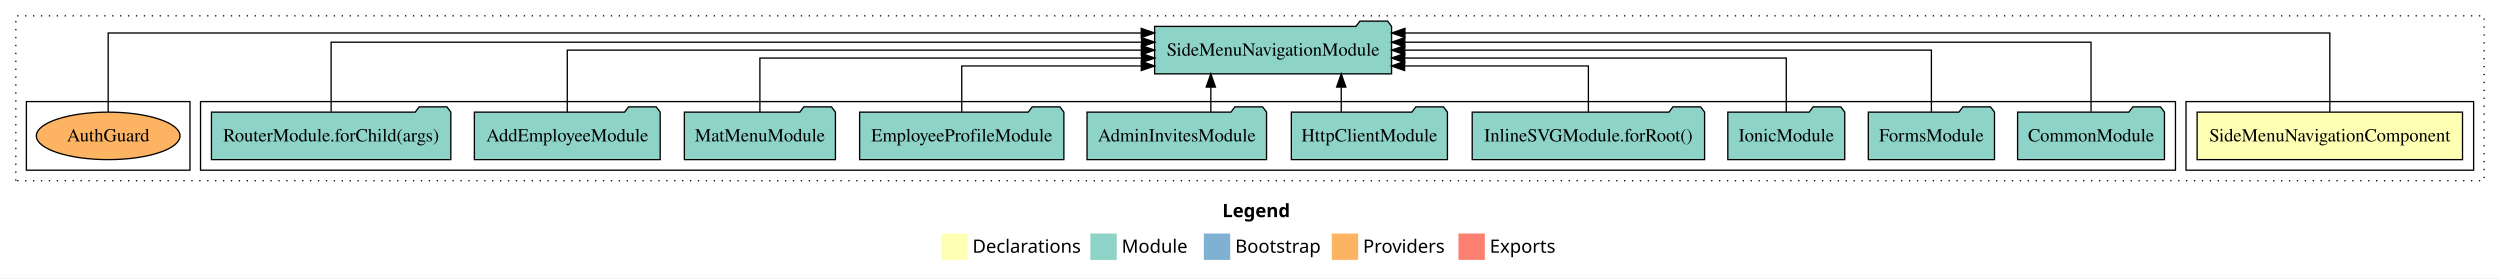
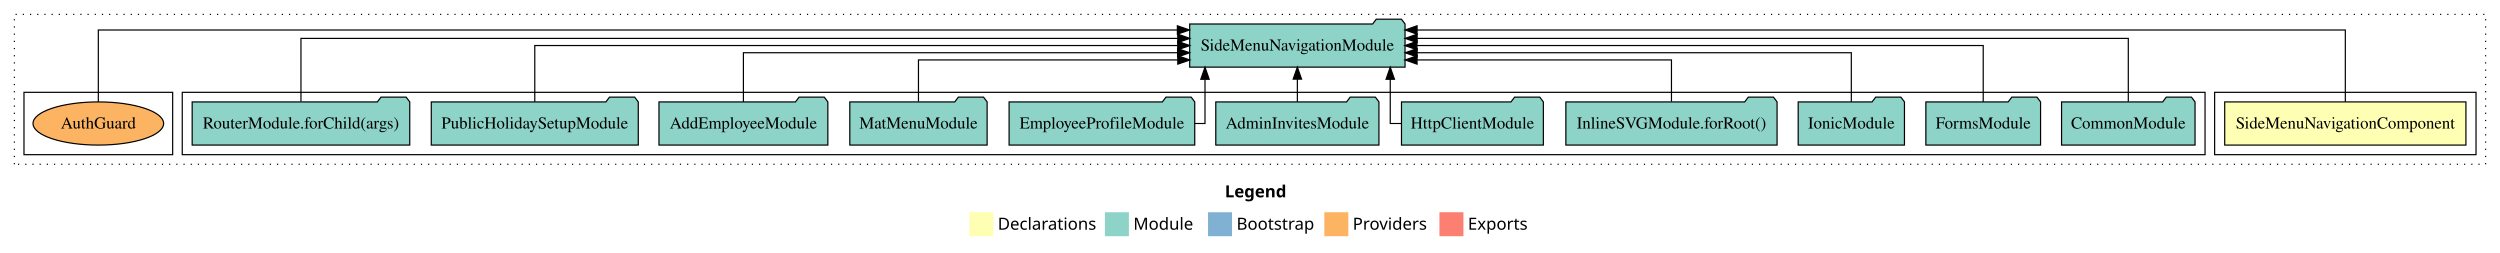
- <svg xmlns="http://www.w3.org/2000/svg" width="1895pt" height="211pt" viewBox="0.00 0.00 1895.00 211.00">
+ <svg xmlns="http://www.w3.org/2000/svg" width="2085pt" height="211pt" viewBox="0.00 0.00 2085.00 211.00">
  <g id="graph0" class="graph" transform="scale(1 1) rotate(0) translate(4 207)">
-     <polygon fill="#ffffff" stroke="transparent" points="-4,4 -4,-207 1891,-207 1891,4 -4,4" />
-     <text text-anchor="start" x="922.509" y="-42.4" font-family="sans-serif" font-weight="bold" font-size="14.00" fill="#000000">Legend</text>
-     <polygon fill="#ffffb3" stroke="transparent" points="709.5,-10 709.5,-30 729.5,-30 729.5,-10 709.5,-10" />
-     <text text-anchor="start" x="733.129" y="-15.4" font-family="sans-serif" font-size="14.00" fill="#000000">  Declarations</text>
-     <polygon fill="#8dd3c7" stroke="transparent" points="822.5,-10 822.5,-30 842.5,-30 842.5,-10 822.5,-10" />
-     <text text-anchor="start" x="846.225" y="-15.4" font-family="sans-serif" font-size="14.00" fill="#000000">  Module</text>
-     <polygon fill="#80b1d3" stroke="transparent" points="908.5,-10 908.5,-30 928.5,-30 928.5,-10 908.5,-10" />
-     <text text-anchor="start" x="932.281" y="-15.4" font-family="sans-serif" font-size="14.00" fill="#000000">  Bootstrap</text>
-     <polygon fill="#fdb462" stroke="transparent" points="1005.5,-10 1005.5,-30 1025.5,-30 1025.5,-10 1005.5,-10" />
-     <text text-anchor="start" x="1029.173" y="-15.4" font-family="sans-serif" font-size="14.00" fill="#000000">  Providers</text>
-     <polygon fill="#fb8072" stroke="transparent" points="1101.5,-10 1101.5,-30 1121.5,-30 1121.5,-10 1101.5,-10" />
-     <text text-anchor="start" x="1125.226" y="-15.4" font-family="sans-serif" font-size="14.00" fill="#000000">  Exports</text>
+     <polygon fill="#ffffff" stroke="transparent" points="-4,4 -4,-207 2081,-207 2081,4 -4,4" />
+     <text text-anchor="start" x="1017.509" y="-42.4" font-family="sans-serif" font-weight="bold" font-size="14.00" fill="#000000">Legend</text>
+     <polygon fill="#ffffb3" stroke="transparent" points="804.5,-10 804.5,-30 824.5,-30 824.5,-10 804.5,-10" />
+     <text text-anchor="start" x="828.129" y="-15.4" font-family="sans-serif" font-size="14.00" fill="#000000">  Declarations</text>
+     <polygon fill="#8dd3c7" stroke="transparent" points="917.5,-10 917.5,-30 937.5,-30 937.5,-10 917.5,-10" />
+     <text text-anchor="start" x="941.225" y="-15.4" font-family="sans-serif" font-size="14.00" fill="#000000">  Module</text>
+     <polygon fill="#80b1d3" stroke="transparent" points="1003.5,-10 1003.5,-30 1023.5,-30 1023.5,-10 1003.5,-10" />
+     <text text-anchor="start" x="1027.281" y="-15.4" font-family="sans-serif" font-size="14.00" fill="#000000">  Bootstrap</text>
+     <polygon fill="#fdb462" stroke="transparent" points="1100.5,-10 1100.5,-30 1120.5,-30 1120.5,-10 1100.5,-10" />
+     <text text-anchor="start" x="1124.173" y="-15.4" font-family="sans-serif" font-size="14.00" fill="#000000">  Providers</text>
+     <polygon fill="#fb8072" stroke="transparent" points="1196.5,-10 1196.5,-30 1216.5,-30 1216.5,-10 1196.5,-10" />
+     <text text-anchor="start" x="1220.226" y="-15.4" font-family="sans-serif" font-size="14.00" fill="#000000">  Exports</text>
    <g id="clust1" class="cluster">
-       <polygon fill="none" stroke="#000000" stroke-dasharray="1,5" points="8,-70 8,-195 1879,-195 1879,-70 8,-70" />
+       <polygon fill="none" stroke="#000000" stroke-dasharray="1,5" points="8,-70 8,-195 2069,-195 2069,-70 8,-70" />
    </g>
    <g id="clust2" class="cluster">
-       <polygon fill="none" stroke="#000000" points="1653,-78 1653,-130 1871,-130 1871,-78 1653,-78" />
+       <polygon fill="none" stroke="#000000" points="1843,-78 1843,-130 2061,-130 2061,-78 1843,-78" />
    </g>
    <g id="clust4" class="cluster">
-       <polygon fill="none" stroke="#000000" points="148,-78 148,-130 1645,-130 1645,-78 148,-78" />
+       <polygon fill="none" stroke="#000000" points="148,-78 148,-130 1835,-130 1835,-78 148,-78" />
    </g>
    <g id="clust7" class="cluster">
      <polygon fill="none" stroke="#000000" points="16,-78 16,-130 140,-130 140,-78 16,-78" />
    </g>
    <g id="node1" class="node">
-       <polygon fill="#ffffb3" stroke="#000000" points="1862.587,-122 1661.413,-122 1661.413,-86 1862.587,-86 1862.587,-122" />
-       <text text-anchor="middle" x="1762" y="-99.8" font-family="Times,serif" font-size="14.00" fill="#000000">SideMenuNavigationComponent</text>
+       <polygon fill="#ffffb3" stroke="#000000" points="2052.587,-122 1851.413,-122 1851.413,-86 2052.587,-86 2052.587,-122" />
+       <text text-anchor="middle" x="1952" y="-99.8" font-family="Times,serif" font-size="14.00" fill="#000000">SideMenuNavigationComponent</text>
    </g>
    <g id="node2" class="node">
-       <polygon fill="#8dd3c7" stroke="#000000" points="1050.805,-187 1047.805,-191 1026.805,-191 1023.805,-187 871.195,-187 871.195,-151 1050.805,-151 1050.805,-187" />
-       <text text-anchor="middle" x="961" y="-164.8" font-family="Times,serif" font-size="14.00" fill="#000000">SideMenuNavigationModule</text>
+       <polygon fill="#8dd3c7" stroke="#000000" points="1167.805,-187 1164.805,-191 1143.805,-191 1140.805,-187 988.195,-187 988.195,-151 1167.805,-151 1167.805,-187" />
+       <text text-anchor="middle" x="1078" y="-164.8" font-family="Times,serif" font-size="14.00" fill="#000000">SideMenuNavigationModule</text>
    </g>
    <g id="edge1" class="edge">
-       <path fill="none" stroke="#000000" d="M1762,-122.091C1762,-145.133 1762,-182 1762,-182 1762,-182 1060.94,-182 1060.94,-182" />
-       <polygon fill="#000000" stroke="#000000" points="1060.94,-178.5 1050.94,-182 1060.94,-185.5 1060.94,-178.5" />
+       <path fill="none" stroke="#000000" d="M1952,-122.091C1952,-145.133 1952,-182 1952,-182 1952,-182 1177.833,-182 1177.833,-182" />
+       <polygon fill="#000000" stroke="#000000" points="1177.833,-178.5 1167.833,-182 1177.833,-185.5 1177.833,-178.5" />
    </g>
    <g id="node3" class="node">
-       <polygon fill="#8dd3c7" stroke="#000000" points="1636.668,-122 1633.668,-126 1612.668,-126 1609.668,-122 1525.332,-122 1525.332,-86 1636.668,-86 1636.668,-122" />
-       <text text-anchor="middle" x="1581" y="-99.8" font-family="Times,serif" font-size="14.00" fill="#000000">CommonModule</text>
+       <polygon fill="#8dd3c7" stroke="#000000" points="1826.668,-122 1823.668,-126 1802.668,-126 1799.668,-122 1715.332,-122 1715.332,-86 1826.668,-86 1826.668,-122" />
+       <text text-anchor="middle" x="1771" y="-99.8" font-family="Times,serif" font-size="14.00" fill="#000000">CommonModule</text>
    </g>
    <g id="edge2" class="edge">
-       <path fill="none" stroke="#000000" d="M1581,-122.284C1581,-143.321 1581,-175 1581,-175 1581,-175 1060.822,-175 1060.822,-175" />
-       <polygon fill="#000000" stroke="#000000" points="1060.822,-171.5 1050.822,-175 1060.822,-178.5 1060.822,-171.5" />
+       <path fill="none" stroke="#000000" d="M1771,-122.284C1771,-143.321 1771,-175 1771,-175 1771,-175 1177.887,-175 1177.887,-175" />
+       <polygon fill="#000000" stroke="#000000" points="1177.887,-171.5 1167.887,-175 1177.887,-178.5 1177.887,-171.5" />
    </g>
    <g id="node4" class="node">
-       <polygon fill="#8dd3c7" stroke="#000000" points="1507.829,-122 1504.829,-126 1483.829,-126 1480.829,-122 1412.171,-122 1412.171,-86 1507.829,-86 1507.829,-122" />
-       <text text-anchor="middle" x="1460" y="-99.8" font-family="Times,serif" font-size="14.00" fill="#000000">FormsModule</text>
+       <polygon fill="#8dd3c7" stroke="#000000" points="1697.829,-122 1694.829,-126 1673.829,-126 1670.829,-122 1602.171,-122 1602.171,-86 1697.829,-86 1697.829,-122" />
+       <text text-anchor="middle" x="1650" y="-99.8" font-family="Times,serif" font-size="14.00" fill="#000000">FormsModule</text>
    </g>
    <g id="edge3" class="edge">
-       <path fill="none" stroke="#000000" d="M1460,-122.106C1460,-141.339 1460,-169 1460,-169 1460,-169 1060.787,-169 1060.787,-169" />
-       <polygon fill="#000000" stroke="#000000" points="1060.787,-165.5 1050.787,-169 1060.787,-172.5 1060.787,-165.5" />
+       <path fill="none" stroke="#000000" d="M1650,-122.106C1650,-141.339 1650,-169 1650,-169 1650,-169 1177.689,-169 1177.689,-169" />
+       <polygon fill="#000000" stroke="#000000" points="1177.689,-165.5 1167.689,-169 1177.689,-172.5 1177.689,-165.5" />
    </g>
    <g id="node5" class="node">
-       <polygon fill="#8dd3c7" stroke="#000000" points="1394.316,-122 1391.316,-126 1370.316,-126 1367.316,-122 1305.684,-122 1305.684,-86 1394.316,-86 1394.316,-122" />
-       <text text-anchor="middle" x="1350" y="-99.8" font-family="Times,serif" font-size="14.00" fill="#000000">IonicModule</text>
+       <polygon fill="#8dd3c7" stroke="#000000" points="1584.316,-122 1581.316,-126 1560.316,-126 1557.316,-122 1495.684,-122 1495.684,-86 1584.316,-86 1584.316,-122" />
+       <text text-anchor="middle" x="1540" y="-99.8" font-family="Times,serif" font-size="14.00" fill="#000000">IonicModule</text>
    </g>
    <g id="edge4" class="edge">
-       <path fill="none" stroke="#000000" d="M1350,-122.022C1350,-139.373 1350,-163 1350,-163 1350,-163 1060.733,-163 1060.733,-163" />
-       <polygon fill="#000000" stroke="#000000" points="1060.733,-159.5 1050.733,-163 1060.733,-166.5 1060.733,-159.5" />
+       <path fill="none" stroke="#000000" d="M1540,-122.022C1540,-139.373 1540,-163 1540,-163 1540,-163 1177.9,-163 1177.9,-163" />
+       <polygon fill="#000000" stroke="#000000" points="1177.9,-159.5 1167.9,-163 1177.9,-166.5 1177.9,-159.5" />
    </g>
    <g id="node6" class="node">
-       <polygon fill="#8dd3c7" stroke="#000000" points="1288.072,-122 1285.072,-126 1264.072,-126 1261.072,-122 1111.928,-122 1111.928,-86 1288.072,-86 1288.072,-122" />
-       <text text-anchor="middle" x="1200" y="-99.8" font-family="Times,serif" font-size="14.00" fill="#000000">InlineSVGModule.forRoot()</text>
+       <polygon fill="#8dd3c7" stroke="#000000" points="1478.072,-122 1475.072,-126 1454.072,-126 1451.072,-122 1301.928,-122 1301.928,-86 1478.072,-86 1478.072,-122" />
+       <text text-anchor="middle" x="1390" y="-99.8" font-family="Times,serif" font-size="14.00" fill="#000000">InlineSVGModule.forRoot()</text>
    </g>
    <g id="edge5" class="edge">
-       <path fill="none" stroke="#000000" d="M1200,-122.24C1200,-137.571 1200,-157 1200,-157 1200,-157 1060.675,-157 1060.675,-157" />
-       <polygon fill="#000000" stroke="#000000" points="1060.675,-153.5 1050.675,-157 1060.675,-160.5 1060.675,-153.5" />
+       <path fill="none" stroke="#000000" d="M1390,-122.24C1390,-137.571 1390,-157 1390,-157 1390,-157 1177.825,-157 1177.825,-157" />
+       <polygon fill="#000000" stroke="#000000" points="1177.825,-153.5 1167.825,-157 1177.825,-160.5 1177.825,-153.5" />
    </g>
    <g id="node7" class="node">
-       <polygon fill="#8dd3c7" stroke="#000000" points="1093.161,-122 1090.161,-126 1069.161,-126 1066.161,-122 974.839,-122 974.839,-86 1093.161,-86 1093.161,-122" />
-       <text text-anchor="middle" x="1034" y="-99.8" font-family="Times,serif" font-size="14.00" fill="#000000">HttpClientModule</text>
+       <polygon fill="#8dd3c7" stroke="#000000" points="1283.161,-122 1280.161,-126 1259.161,-126 1256.161,-122 1164.839,-122 1164.839,-86 1283.161,-86 1283.161,-122" />
+       <text text-anchor="middle" x="1224" y="-99.8" font-family="Times,serif" font-size="14.00" fill="#000000">HttpClientModule</text>
    </g>
    <g id="edge6" class="edge">
-       <path fill="none" stroke="#000000" d="M1012.661,-122.106C1012.661,-122.106 1012.661,-140.991 1012.661,-140.991" />
-       <polygon fill="#000000" stroke="#000000" points="1009.161,-140.991 1012.661,-150.991 1016.161,-140.991 1009.161,-140.991" />
+       <path fill="none" stroke="#000000" d="M1164.712,-104C1159.11,-104 1155.469,-104 1155.469,-104 1155.469,-104 1155.469,-140.894 1155.469,-140.894" />
+       <polygon fill="#000000" stroke="#000000" points="1151.97,-140.894 1155.469,-150.894 1158.97,-140.894 1151.97,-140.894" />
    </g>
    <g id="node8" class="node">
-       <polygon fill="#8dd3c7" stroke="#000000" points="956.039,-122 953.039,-126 932.039,-126 929.039,-122 819.961,-122 819.961,-86 956.039,-86 956.039,-122" />
-       <text text-anchor="middle" x="888" y="-99.8" font-family="Times,serif" font-size="14.00" fill="#000000">AdminInvitesModule</text>
+       <polygon fill="#8dd3c7" stroke="#000000" points="1146.039,-122 1143.039,-126 1122.039,-126 1119.039,-122 1009.961,-122 1009.961,-86 1146.039,-86 1146.039,-122" />
+       <text text-anchor="middle" x="1078" y="-99.8" font-family="Times,serif" font-size="14.00" fill="#000000">AdminInvitesModule</text>
    </g>
    <g id="edge7" class="edge">
-       <path fill="none" stroke="#000000" d="M913.809,-122.106C913.809,-122.106 913.809,-140.991 913.809,-140.991" />
-       <polygon fill="#000000" stroke="#000000" points="910.309,-140.991 913.809,-150.991 917.309,-140.991 910.309,-140.991" />
+       <path fill="none" stroke="#000000" d="M1078,-122.106C1078,-122.106 1078,-140.991 1078,-140.991" />
+       <polygon fill="#000000" stroke="#000000" points="1074.5,-140.991 1078,-150.991 1081.5,-140.991 1074.5,-140.991" />
    </g>
    <g id="node9" class="node">
-       <polygon fill="#8dd3c7" stroke="#000000" points="802.413,-122 799.413,-126 778.413,-126 775.413,-122 647.587,-122 647.587,-86 802.413,-86 802.413,-122" />
-       <text text-anchor="middle" x="725" y="-99.8" font-family="Times,serif" font-size="14.00" fill="#000000">EmployeeProfileModule</text>
+       <polygon fill="#8dd3c7" stroke="#000000" points="992.413,-122 989.413,-126 968.413,-126 965.413,-122 837.587,-122 837.587,-86 992.413,-86 992.413,-122" />
+       <text text-anchor="middle" x="915" y="-99.8" font-family="Times,serif" font-size="14.00" fill="#000000">EmployeeProfileModule</text>
    </g>
    <g id="edge8" class="edge">
-       <path fill="none" stroke="#000000" d="M725,-122.24C725,-137.571 725,-157 725,-157 725,-157 861.105,-157 861.105,-157" />
-       <polygon fill="#000000" stroke="#000000" points="861.105,-160.5 871.105,-157 861.105,-153.5 861.105,-160.5" />
+       <path fill="none" stroke="#000000" d="M992.411,-104C997.689,-104 1000.968,-104 1000.968,-104 1000.968,-104 1000.968,-140.894 1000.968,-140.894" />
+       <polygon fill="#000000" stroke="#000000" points="997.468,-140.894 1000.968,-150.894 1004.468,-140.894 997.468,-140.894" />
    </g>
    <g id="node10" class="node">
-       <polygon fill="#8dd3c7" stroke="#000000" points="629.259,-122 626.259,-126 605.259,-126 602.259,-122 514.741,-122 514.741,-86 629.259,-86 629.259,-122" />
-       <text text-anchor="middle" x="572" y="-99.8" font-family="Times,serif" font-size="14.00" fill="#000000">MatMenuModule</text>
+       <polygon fill="#8dd3c7" stroke="#000000" points="819.259,-122 816.259,-126 795.259,-126 792.259,-122 704.741,-122 704.741,-86 819.259,-86 819.259,-122" />
+       <text text-anchor="middle" x="762" y="-99.8" font-family="Times,serif" font-size="14.00" fill="#000000">MatMenuModule</text>
    </g>
    <g id="edge9" class="edge">
-       <path fill="none" stroke="#000000" d="M572,-122.022C572,-139.373 572,-163 572,-163 572,-163 861.267,-163 861.267,-163" />
-       <polygon fill="#000000" stroke="#000000" points="861.267,-166.5 871.267,-163 861.267,-159.5 861.267,-166.5" />
+       <path fill="none" stroke="#000000" d="M762,-122.24C762,-137.571 762,-157 762,-157 762,-157 978.292,-157 978.292,-157" />
+       <polygon fill="#000000" stroke="#000000" points="978.292,-160.5 988.292,-157 978.292,-153.5 978.292,-160.5" />
    </g>
    <g id="node11" class="node">
-       <polygon fill="#8dd3c7" stroke="#000000" points="496.42,-122 493.42,-126 472.42,-126 469.42,-122 355.58,-122 355.58,-86 496.42,-86 496.42,-122" />
-       <text text-anchor="middle" x="426" y="-99.8" font-family="Times,serif" font-size="14.00" fill="#000000">AddEmployeeModule</text>
+       <polygon fill="#8dd3c7" stroke="#000000" points="686.42,-122 683.42,-126 662.42,-126 659.42,-122 545.58,-122 545.58,-86 686.42,-86 686.42,-122" />
+       <text text-anchor="middle" x="616" y="-99.8" font-family="Times,serif" font-size="14.00" fill="#000000">AddEmployeeModule</text>
    </g>
    <g id="edge10" class="edge">
-       <path fill="none" stroke="#000000" d="M426,-122.106C426,-141.339 426,-169 426,-169 426,-169 861.152,-169 861.152,-169" />
-       <polygon fill="#000000" stroke="#000000" points="861.152,-172.5 871.152,-169 861.151,-165.5 861.152,-172.5" />
+       <path fill="none" stroke="#000000" d="M616,-122.022C616,-139.373 616,-163 616,-163 616,-163 978.1,-163 978.1,-163" />
+       <polygon fill="#000000" stroke="#000000" points="978.1,-166.5 988.1,-163 978.1,-159.5 978.1,-166.5" />
    </g>
    <g id="node12" class="node">
+       <polygon fill="#8dd3c7" stroke="#000000" points="528.319,-122 525.319,-126 504.319,-126 501.319,-122 355.681,-122 355.681,-86 528.319,-86 528.319,-122" />
+       <text text-anchor="middle" x="442" y="-99.8" font-family="Times,serif" font-size="14.00" fill="#000000">PublicHolidaySetupModule</text>
+     </g>
+     <g id="edge11" class="edge">
+       <path fill="none" stroke="#000000" d="M442,-122.106C442,-141.339 442,-169 442,-169 442,-169 978.226,-169 978.226,-169" />
+       <polygon fill="#000000" stroke="#000000" points="978.226,-172.5 988.226,-169 978.226,-165.5 978.226,-172.5" />
+     </g>
+     <g id="node13" class="node">
      <polygon fill="#8dd3c7" stroke="#000000" points="337.732,-122 334.732,-126 313.732,-126 310.732,-122 156.268,-122 156.268,-86 337.732,-86 337.732,-122" />
      <text text-anchor="middle" x="247" y="-99.8" font-family="Times,serif" font-size="14.00" fill="#000000">RouterModule.forChild(args)</text>
    </g>
-     <g id="edge11" class="edge">
-       <path fill="none" stroke="#000000" d="M247,-122.284C247,-143.321 247,-175 247,-175 247,-175 861.294,-175 861.294,-175" />
-       <polygon fill="#000000" stroke="#000000" points="861.294,-178.5 871.294,-175 861.294,-171.5 861.294,-178.5" />
+     <g id="edge12" class="edge">
+       <path fill="none" stroke="#000000" d="M247,-122.284C247,-143.321 247,-175 247,-175 247,-175 978.279,-175 978.279,-175" />
+       <polygon fill="#000000" stroke="#000000" points="978.279,-178.5 988.279,-175 978.279,-171.5 978.279,-178.5" />
    </g>
-     <g id="node13" class="node">
+     <g id="node14" class="node">
      <ellipse fill="#fdb462" stroke="#000000" cx="78" cy="-104" rx="54.457" ry="18" />
      <text text-anchor="middle" x="78" y="-99.8" font-family="Times,serif" font-size="14.00" fill="#000000">AuthGuard</text>
    </g>
-     <g id="edge12" class="edge">
-       <path fill="none" stroke="#000000" d="M78,-122.091C78,-145.133 78,-182 78,-182 78,-182 861.064,-182 861.064,-182" />
-       <polygon fill="#000000" stroke="#000000" points="861.064,-185.5 871.064,-182 861.064,-178.5 861.064,-185.5" />
+     <g id="edge13" class="edge">
+       <path fill="none" stroke="#000000" d="M78,-122.091C78,-145.133 78,-182 78,-182 78,-182 977.935,-182 977.935,-182" />
+       <polygon fill="#000000" stroke="#000000" points="977.935,-185.5 987.935,-182 977.935,-178.5 977.935,-185.5" />
    </g>
  </g>
</svg>
